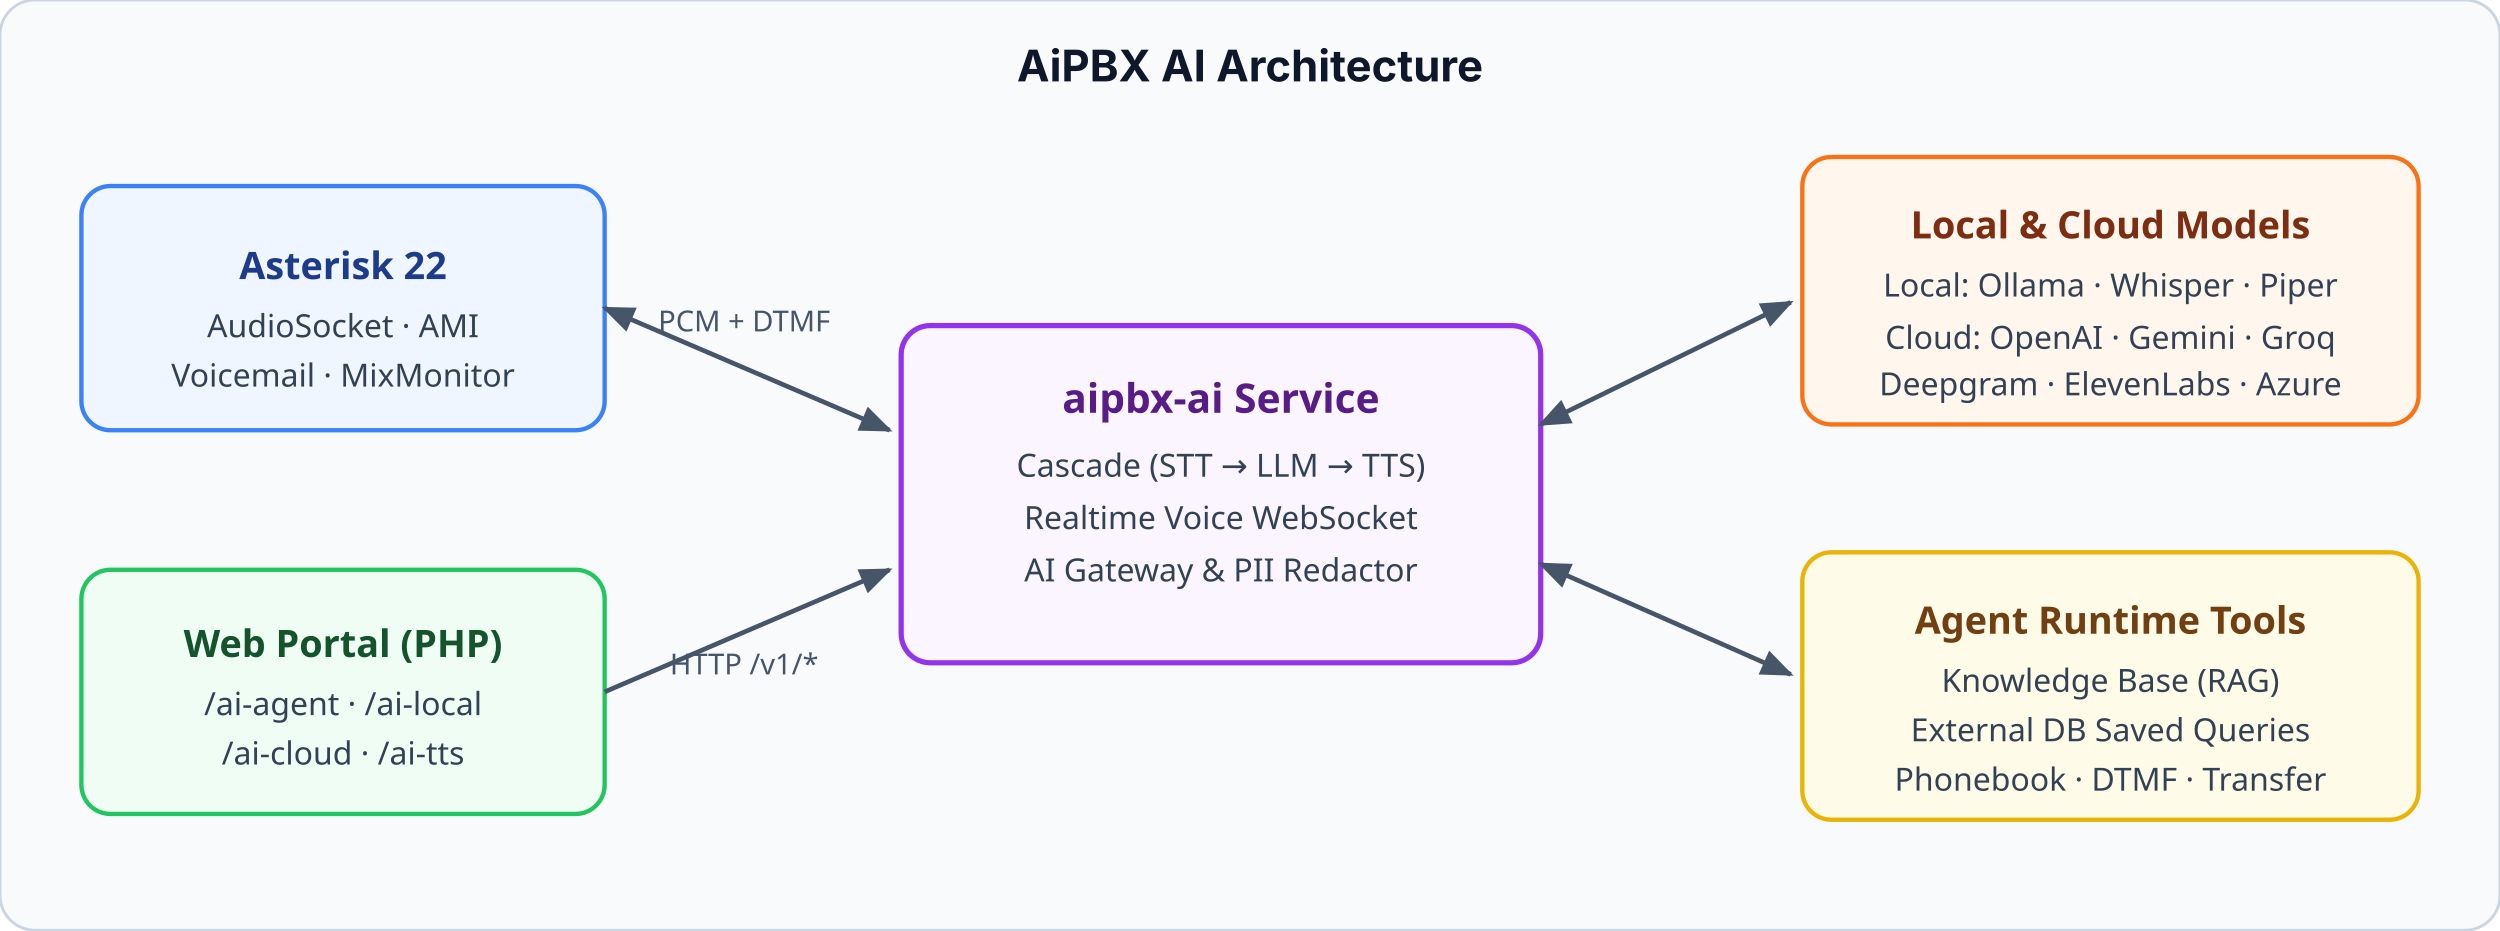
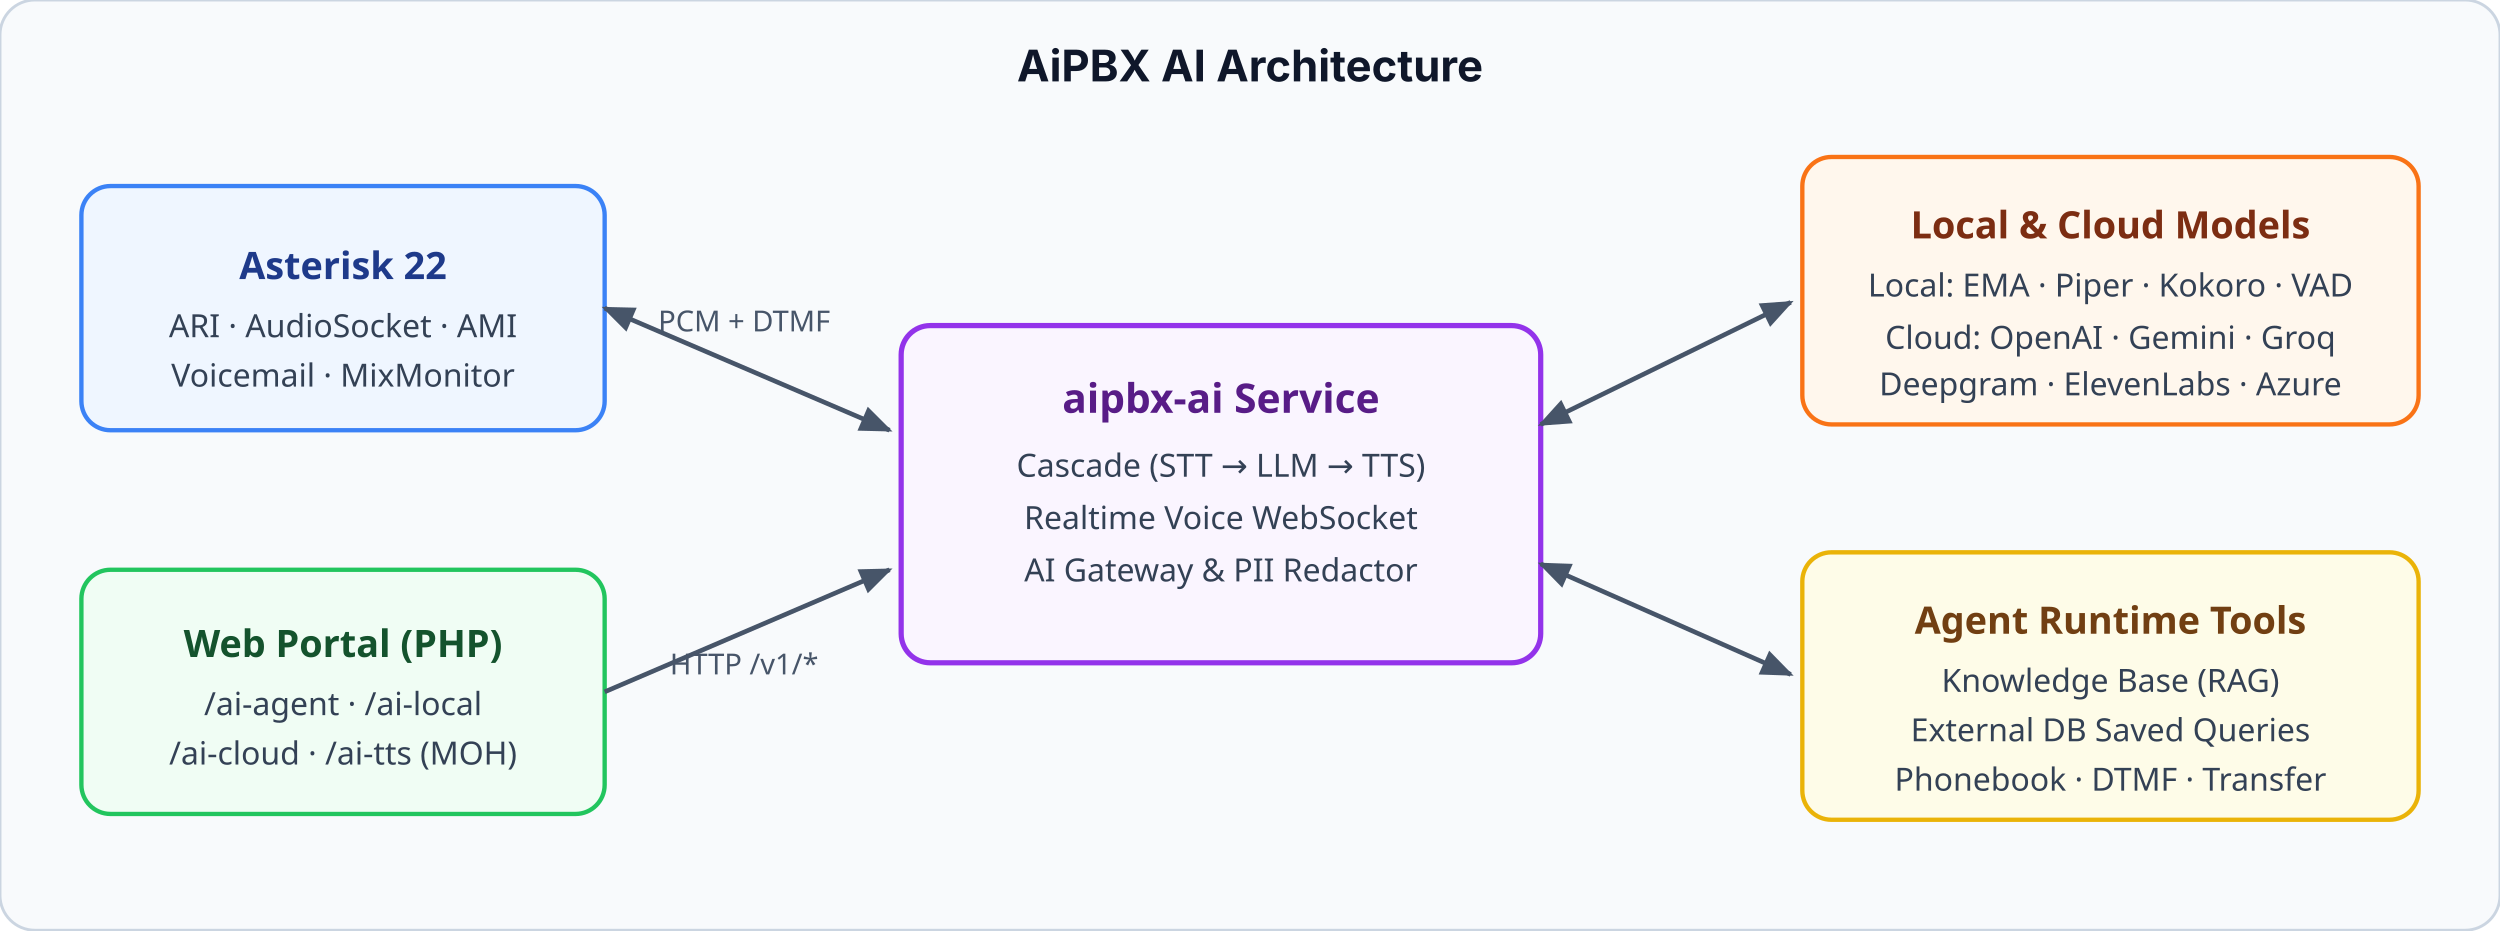
<svg xmlns="http://www.w3.org/2000/svg" viewBox="0 0 860 320" width="860" height="320">
  <defs>
    <marker id="arrow" viewBox="0 0 10 10" refX="9" refY="5" markerWidth="7" markerHeight="7" orient="auto-start-reverse">
      <path d="M 0 1 L 10 5 L 0 9 z" fill="#475569" />
    </marker>
  </defs>
  <rect width="860" height="320" rx="12" fill="#f8fafc" stroke="#cbd5e1" />
  <text x="430" y="28" text-anchor="middle" font-family="system-ui, -apple-system, sans-serif" font-size="15" font-weight="700" fill="#0f172a">AiPBX AI Architecture</text>
  <rect x="28" y="64" width="180" height="84" rx="10" fill="#eff6ff" stroke="#3b82f6" stroke-width="1.5" />
  <text x="118" y="96" text-anchor="middle" font-family="system-ui, sans-serif" font-size="13" font-weight="700" fill="#1e3a8a">Asterisk 22</text>
-   <text x="118" y="116" text-anchor="middle" font-family="system-ui, sans-serif" font-size="11" fill="#334155">AudioSocket · AMI</text>
+   <text x="118" y="116" text-anchor="middle" font-family="system-ui, sans-serif" font-size="11" fill="#334155">ARI · AudioSocket · AMI</text>
  <text x="118" y="133" text-anchor="middle" font-family="system-ui, sans-serif" font-size="11" fill="#334155">Voicemail · MixMonitor</text>
  <rect x="28" y="196" width="180" height="84" rx="10" fill="#f0fdf4" stroke="#22c55e" stroke-width="1.5" />
  <text x="118" y="226" text-anchor="middle" font-family="system-ui, sans-serif" font-size="13" font-weight="700" fill="#14532d">Web Portal (PHP)</text>
  <text x="118" y="246" text-anchor="middle" font-family="system-ui, sans-serif" font-size="11" fill="#334155">/ai-agent · /ai-local</text>
-   <text x="118" y="263" text-anchor="middle" font-family="system-ui, sans-serif" font-size="11" fill="#334155">/ai-cloud · /ai-tts</text>
+   <text x="118" y="263" text-anchor="middle" font-family="system-ui, sans-serif" font-size="11" fill="#334155">/ai-cloud · /ai-tts (MOH)</text>
  <rect x="310" y="112" width="220" height="116" rx="10" fill="#faf5ff" stroke="#9333ea" stroke-width="1.8" />
  <text x="420" y="142" text-anchor="middle" font-family="system-ui, sans-serif" font-size="14" font-weight="700" fill="#581c87">aipbx-ai Service</text>
  <text x="420" y="164" text-anchor="middle" font-family="system-ui, sans-serif" font-size="11" fill="#334155">Cascade (STT → LLM → TTS)</text>
  <text x="420" y="182" text-anchor="middle" font-family="system-ui, sans-serif" font-size="11" fill="#334155">Realtime Voice WebSocket</text>
  <text x="420" y="200" text-anchor="middle" font-family="system-ui, sans-serif" font-size="11" fill="#334155">AI Gateway &amp; PII Redactor</text>
  <rect x="620" y="54" width="212" height="92" rx="10" fill="#fff7ed" stroke="#f97316" stroke-width="1.5" />
  <text x="726" y="82" text-anchor="middle" font-family="system-ui, sans-serif" font-size="13" font-weight="700" fill="#7c2d12">Local &amp; Cloud Models</text>
-   <text x="726" y="102" text-anchor="middle" font-family="system-ui, sans-serif" font-size="11" fill="#334155">Local: Ollama · Whisper · Piper</text>
+   <text x="726" y="102" text-anchor="middle" font-family="system-ui, sans-serif" font-size="11" fill="#334155">Local: EMA · Piper · Kokoro · VAD</text>
  <text x="726" y="120" text-anchor="middle" font-family="system-ui, sans-serif" font-size="11" fill="#334155">Cloud: OpenAI · Gemini · Groq</text>
  <text x="726" y="136" text-anchor="middle" font-family="system-ui, sans-serif" font-size="11" fill="#334155">Deepgram · ElevenLabs · Azure</text>
  <rect x="620" y="190" width="212" height="92" rx="10" fill="#fefce8" stroke="#eab308" stroke-width="1.5" />
  <text x="726" y="218" text-anchor="middle" font-family="system-ui, sans-serif" font-size="13" font-weight="700" fill="#713f12">Agent Runtime Tools</text>
  <text x="726" y="238" text-anchor="middle" font-family="system-ui, sans-serif" font-size="11" fill="#334155">Knowledge Base (RAG)</text>
  <text x="726" y="255" text-anchor="middle" font-family="system-ui, sans-serif" font-size="11" fill="#334155">External DB Saved Queries</text>
  <text x="726" y="272" text-anchor="middle" font-family="system-ui, sans-serif" font-size="11" fill="#334155">Phonebook · DTMF · Transfer</text>
  <line x1="208" y1="106" x2="306" y2="148" stroke="#475569" stroke-width="1.6" marker-end="url(#arrow)" marker-start="url(#arrow)" />
  <text x="256" y="114" text-anchor="middle" font-family="system-ui, sans-serif" font-size="10" fill="#475569">PCM + DTMF</text>
  <line x1="208" y1="238" x2="306" y2="196" stroke="#475569" stroke-width="1.6" marker-end="url(#arrow)" />
  <text x="256" y="232" text-anchor="middle" font-family="system-ui, sans-serif" font-size="10" fill="#475569">HTTP /v1/*</text>
  <line x1="530" y1="146" x2="616" y2="104" stroke="#475569" stroke-width="1.6" marker-end="url(#arrow)" marker-start="url(#arrow)" />
  <line x1="530" y1="194" x2="616" y2="232" stroke="#475569" stroke-width="1.6" marker-end="url(#arrow)" marker-start="url(#arrow)" />
</svg>
